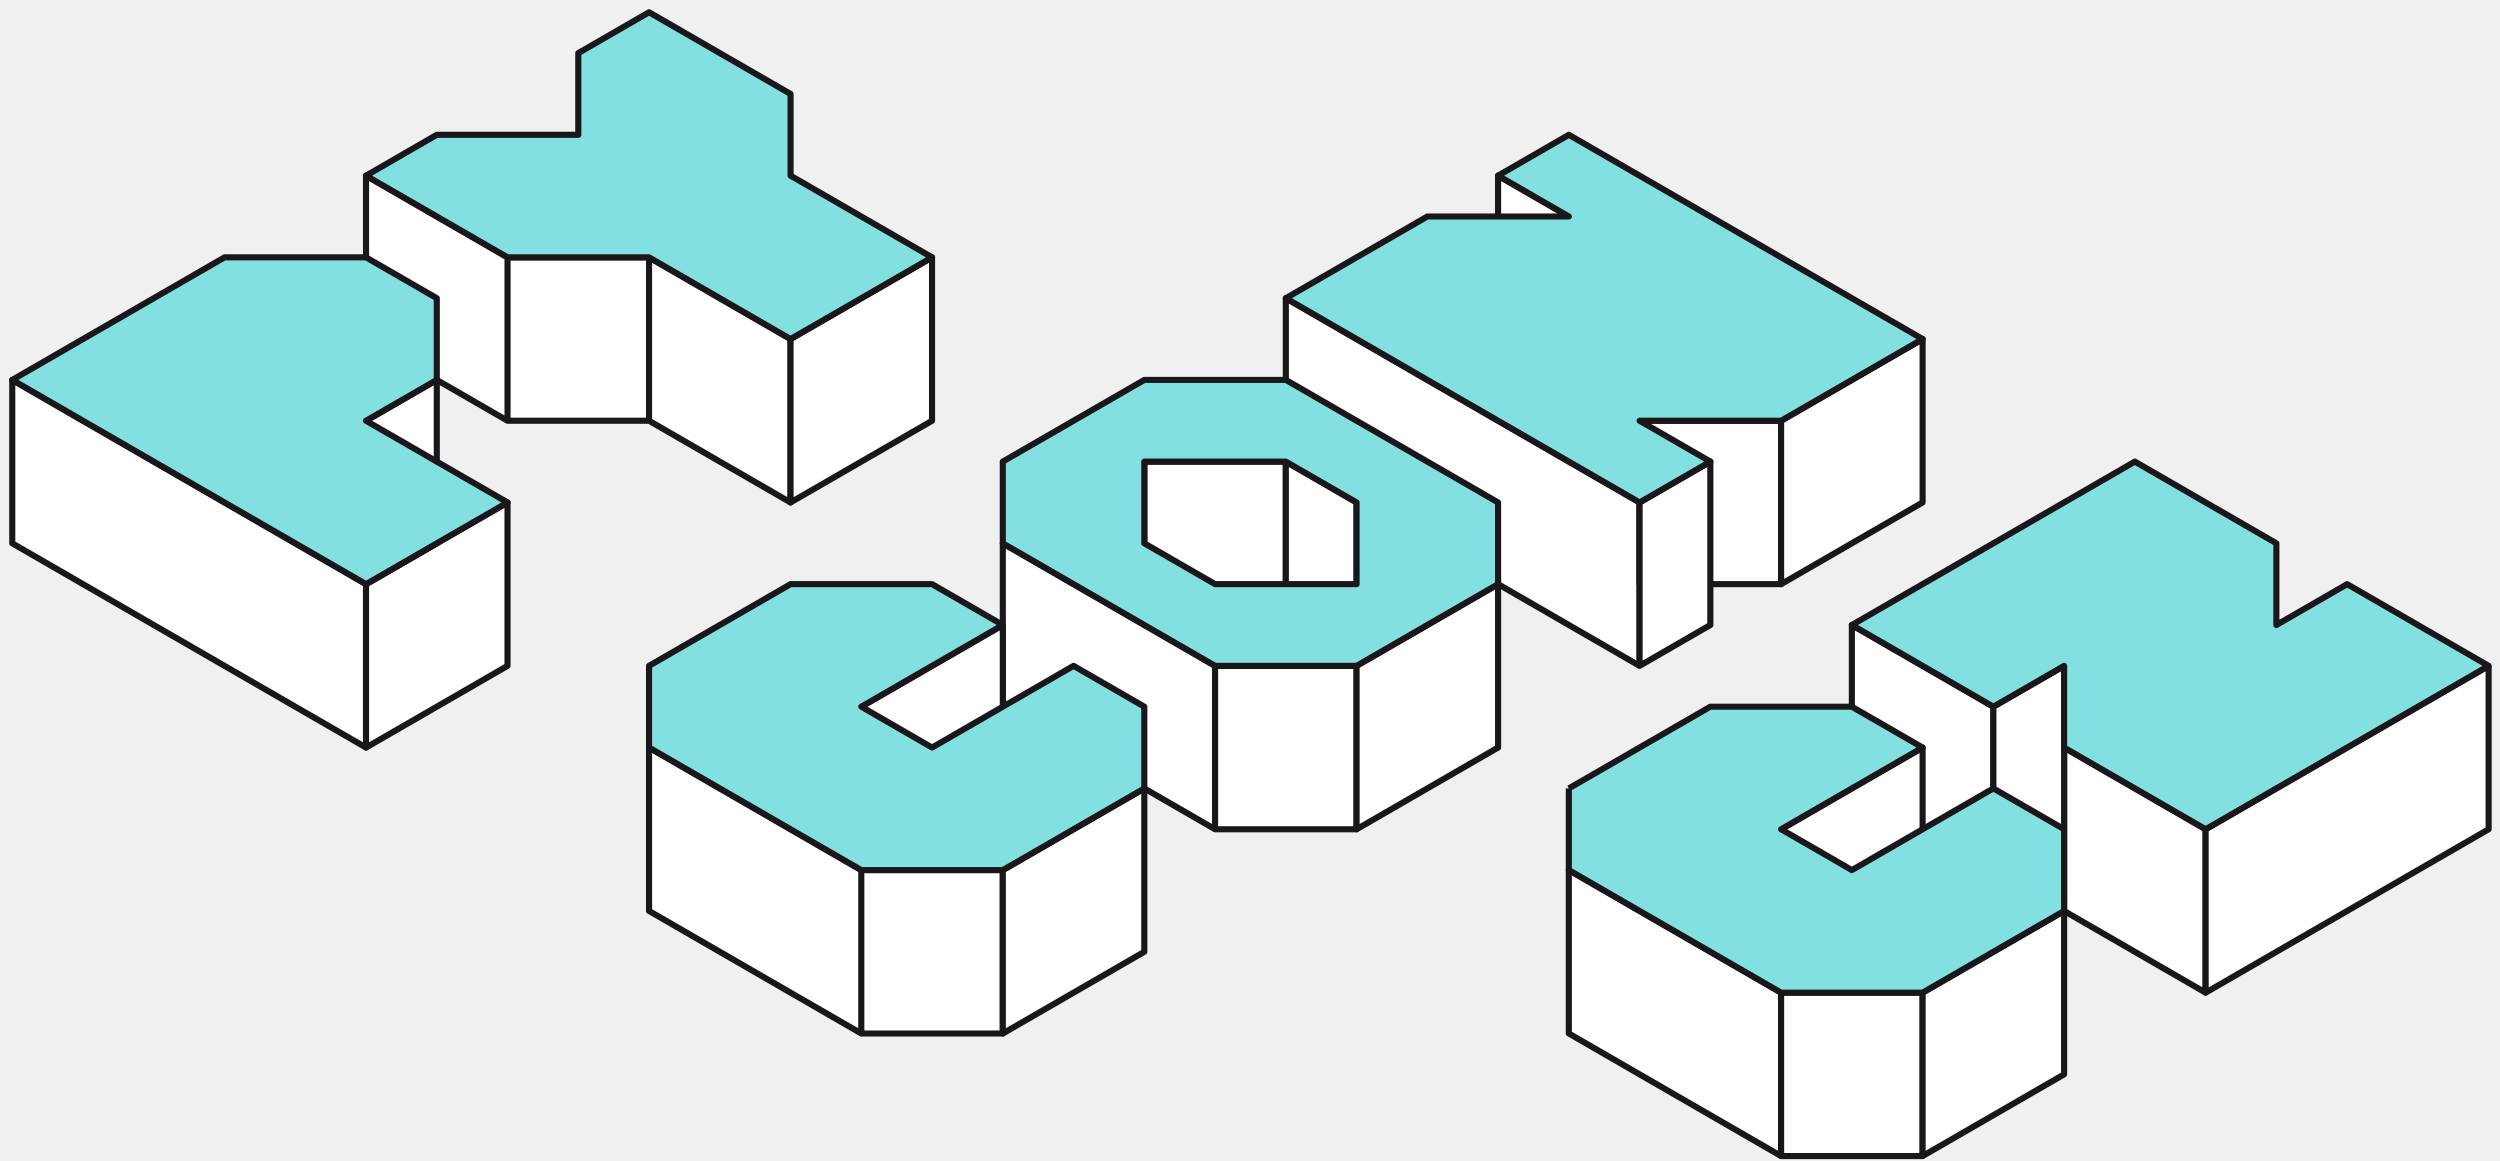
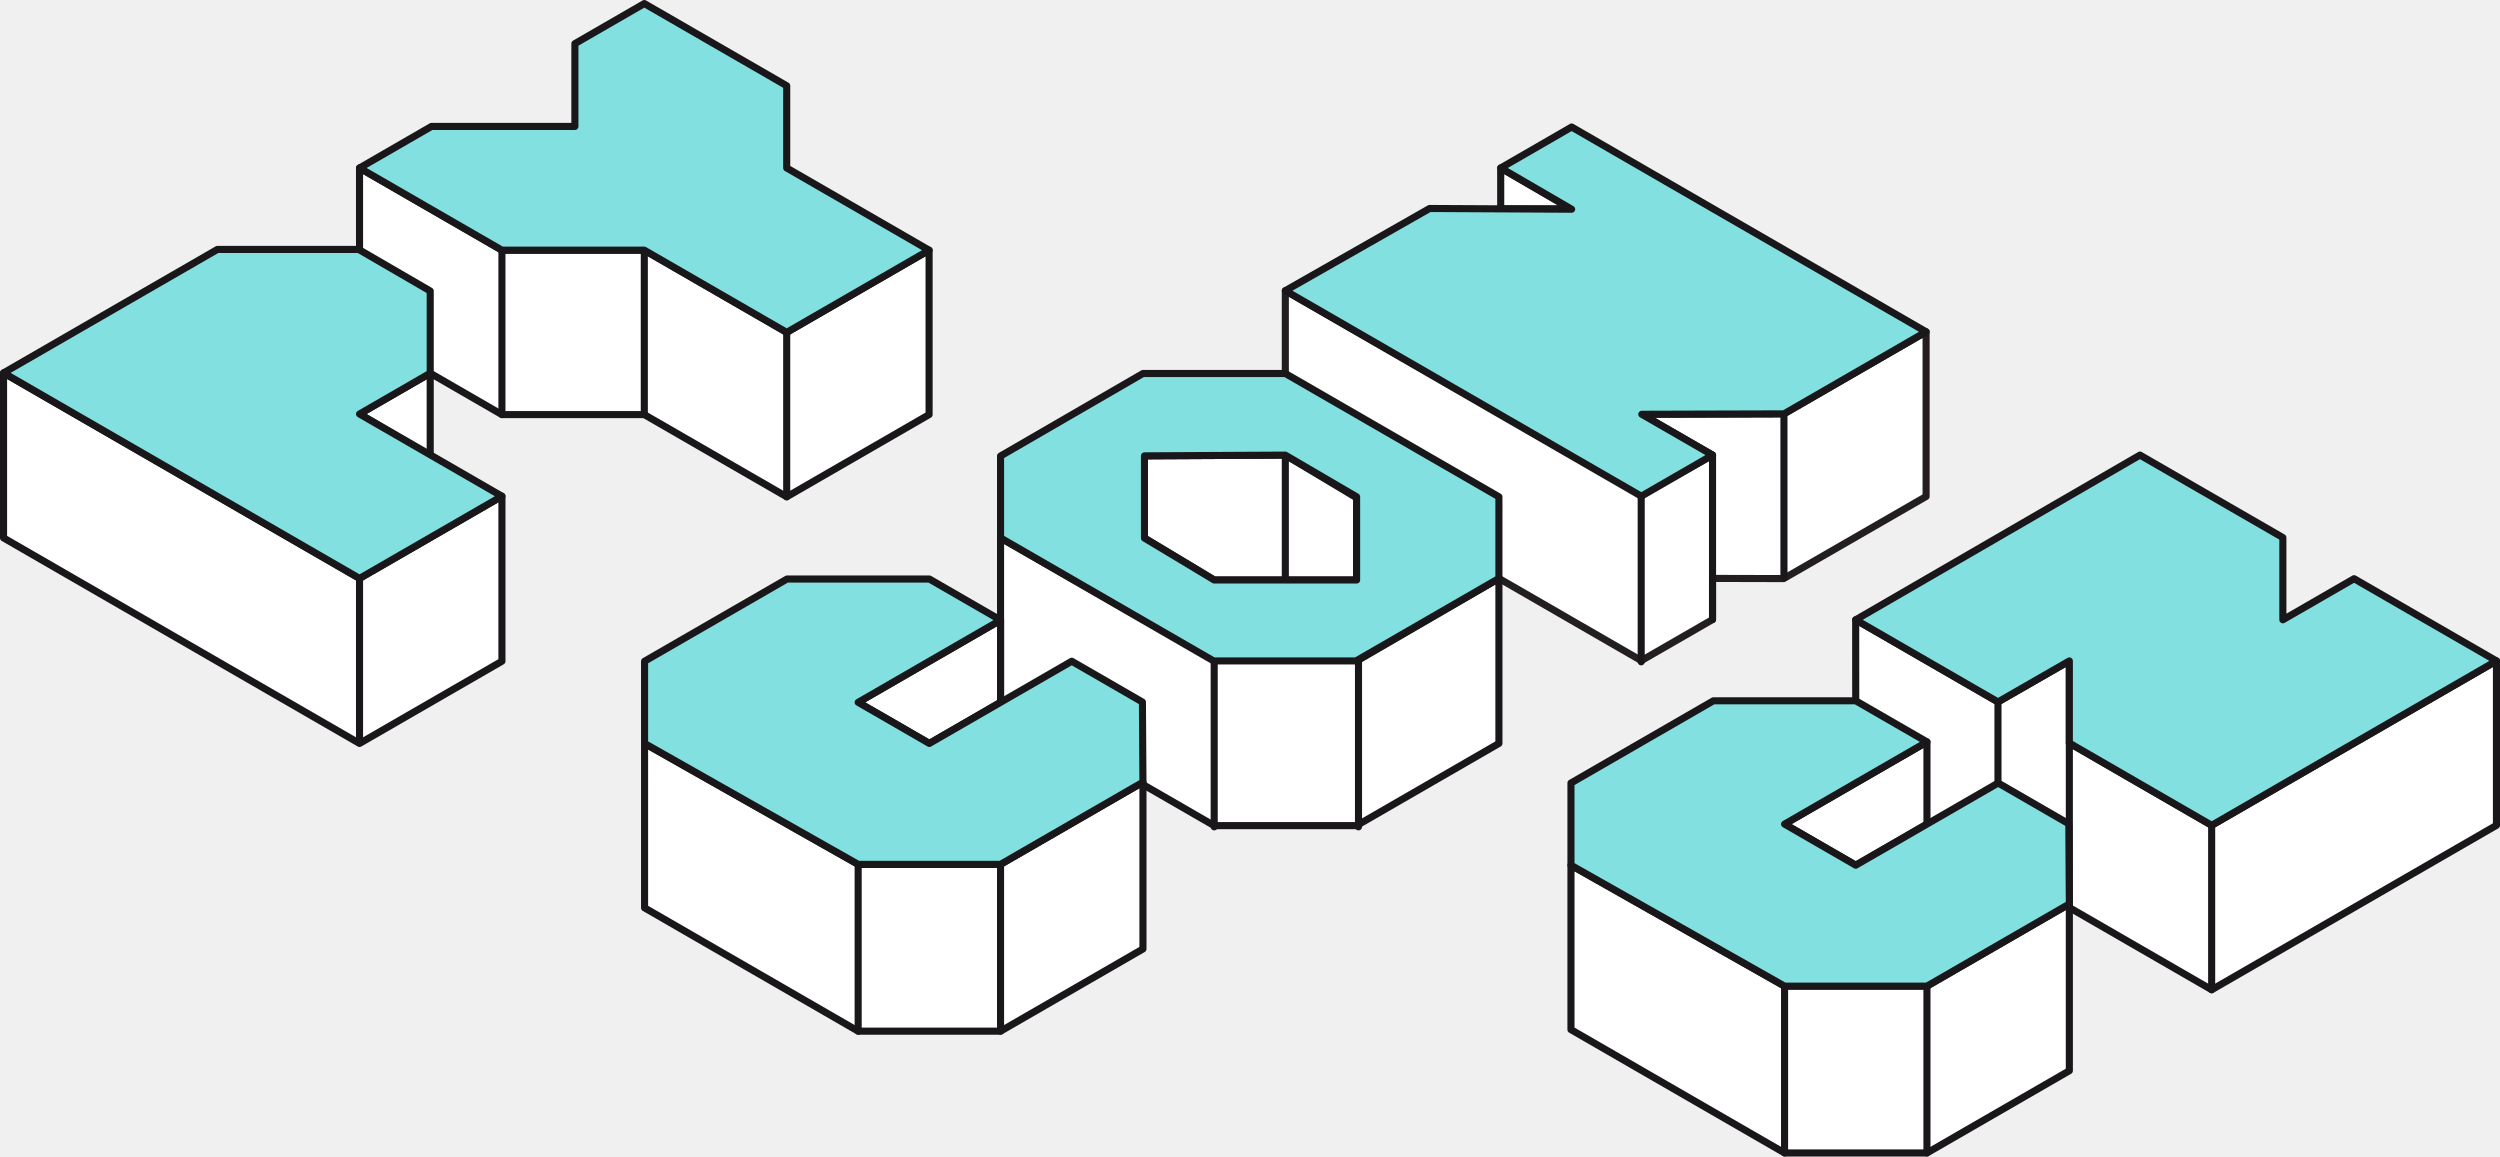
- <svg xmlns="http://www.w3.org/2000/svg" xmlns:xlink="http://www.w3.org/1999/xlink" version="1.1" x="0px" y="0px" width="612" height="284" viewBox="0 0 612 284" enable-background="new 0 0 841.891 595.28" xml:space="preserve">
-   <style>
-     /*  */
-     path{stroke-linecap:butt;stroke-linejoin:round;stroke-miterlimit:4;stroke-opacity:1}
-     .border{stroke:#1a171b;stroke-width:1.5;}
-     .frame{fill:transparent;}
-     .side{fill:#fff;}
-     .top{fill:#82e1e0;}
-     svg:hover .top{fill:white;}
-     .grid{stroke:#b800cc;stroke-width:0.5;display:none;}
-     svg:hover .grid{display:block;}
-     /*.left{fill:#d4d4d4;}
-     .front{fill:#e4e4e4;}
-     .right{fill:#fcfcfc;}*/
-     /*  */
-     </style>
-   <symbol id="ltr" viewBox="0 0 612 284">
-     <path d="M3 93l51.962-30h34.64l17.32 10v20l-17.32 10 34.642 20-34.64 20zM89.603 43l34.64 20h34.642l34.64 20 34.642-20-34.64-20V23L158.884 3l-17.32 10v20h-34.642zM245.487 153l-17.32-10h-34.64l-34.642 20v20l51.96 30h34.642l34.64-20v-20l-17.32-10-34.64 20-17.32-10zM280.13 93l-34.644 20v20l51.963 30h34.64l34.64-20v-20l-51.96-30h-34.64zm0 20h34.64l17.32 10v20h-34.64l-17.32-10v-20zM436.013 103l34.64-20-86.602-50-17.32 10 17.32 10h-34.64l-34.64 20 86.603 50 17.32-10-17.32-10zM384.05 193v20l51.963 30h34.64l34.642-20v-20l-17.32-10-34.642 20-17.32-10 34.64-20-17.32-10h-34.64l-34.642 20M522.615 113l34.64 20v20l17.322-10 34.64 20-69.28 40-34.642-20v-20l-17.32 10-34.642-20z" />
-   </symbol>
-   <g class="border side">
-     <path class="left" d="M3 93v40l86.603 50v-40zM89.603 43v40l34.64 20V63zM158.885 103l34.64 20V83l-34.64-20v40M210.846 253l-51.96-30v-40l51.96 30zM245.487 133l51.962 30v40l-51.964-30zM366.73 43l17.32 10v40l-17.32-10zM384.05 213l51.963 30v40l-51.962-30zM401.372 163l-86.603-50V73l86.6 50v40M453.333 153l34.64 20v40l-34.64-20zM505.295 183l34.64 20v40l-34.64-20zM124.244 103h34.64V63h-34.64v40M210.846 213h34.64v40h-34.64zM297.45 163h34.64v40h-34.64z" />
-     <path class="front" d="M314.77 113v40h-34.642v-40zM436.013 103h-34.64v40h34.64zM436.013 243h34.64v40h-34.64zM89.603 183l34.64-20v-40l-34.64 20z" />
-     <path class="right" d="M106.923 93v40l-17.32 10v-40zM193.526 83l34.64-20v40l-34.64 20V83M245.487 153v40l-34.64 20v-40zM280.128 193v40l-34.64 20v-40zM332.09 123l-17.32-10v40l17.32 10v-40M366.73 143v40l-34.64 20v-40l34.64-20M418.692 113v40l-17.32 10v-40zM470.654 83v40l-34.64 20v-40zM470.654 183l-34.64 20v40l34.64-20zM470.654 243l34.64-20v40l-34.64 20zM505.295 203v-40l-17.32 10v40zM609.218 163v40l-69.282 40v-40l69.282-40" />
+ <svg xmlns="http://www.w3.org/2000/svg" version="1.1" id="Layer_1" x="0px" y="0px" width="651.717" height="301.497" viewBox="0.0 0.0 651.717 301.497" enable-background="new 0 0 841.891 595.281" xml:space="preserve">
+   <defs id="defs85" />
+   <polygon stroke-miterlimit="10" points="516.551,268.296 533.985,258.539 516.696,248.565 551.439,248.462 586.179,228.405 586.179,268.656 551.363,288.724 533.985,288.679 533.985,298.736 516.578,308.773 429.578,258.544 429.578,218.359 " id="polygon5" style="fill:#ffffff;stroke:#231f20;stroke-width:1.735;stroke-linecap:round;stroke-linejoin:round;stroke-miterlimit:10" transform="matrix(1.066667,0,0,1.066667,-123.1496,-157.1409)" />
+   <polygon stroke-miterlimit="10" points="655.971,349.023 725.57,308.839 725.57,349.023 655.969,389.207 568.988,338.986 568.97,298.794 603.745,318.871 621.187,308.849 621.187,328.921 " id="polygon7" style="fill:#ffffff;stroke:#1a171b;stroke-width:1.735;stroke-linecap:round;stroke-linejoin:round;stroke-miterlimit:10" transform="matrix(1.066667,0,0,1.066667,-123.1496,-157.1409)" />
+   <polygon stroke-miterlimit="10" points="481.78,288.679 481.78,329.011 446.98,349.101 412.179,349.101 359.981,318.964 359.981,278.783 412.195,308.628 447.462,308.628 " id="polygon9" style="fill:#ffffff;stroke:#1a171b;stroke-width:1.735;stroke-linecap:round;stroke-linejoin:round;stroke-miterlimit:10" transform="matrix(1.066667,0,0,1.066667,-123.1496,-157.1409)" />
+   <polygon stroke-miterlimit="10" points="307.719,268.736 272.918,248.646 238.117,248.646 203.319,228.553 203.319,188.371 238.121,208.463 272.918,208.463 307.718,228.553 342.518,208.463 342.518,248.646 " id="polygon11" style="fill:#ffffff;stroke:#1a171b;stroke-width:1.735;stroke-linecap:round;stroke-linejoin:round;stroke-miterlimit:10" transform="matrix(1.066667,0,0,1.066667,-123.1496,-157.1409)" />
+   <g id="g13" transform="matrix(1.066667,0,0,1.066667,-123.1496,-157.1409)">
+     <polygon stroke-miterlimit="10" points="203.319,329.011 116.32,278.783 116.32,238.452 203.319,288.679 238.121,268.591 238.121,308.919 " id="polygon15" style="fill:#ffffff;stroke:#1a171b;stroke-width:1.735;stroke-linecap:round;stroke-linejoin:round;stroke-miterlimit:10" />
+     <polygon stroke-miterlimit="10" points="203.319,248.499 220.593,258.763 220.593,238.526 " id="polygon17" style="fill:#ffffff;stroke:#1a171b;stroke-width:1.735;stroke-linecap:round;stroke-linejoin:round;stroke-miterlimit:10" />
  </g>
-   <use class="top" xlink:href="#ltr" />
-   <path class="grid" d="M20.32 83l86.6 50M37.64 73l51.96 30M54.96 63l51.96 30m-86.6 10L89.6 63m-51.96 50l69.28-40m-51.96 50l34.64-20m-17.32 30l34.64-20M106.92 53l69.3-40m-51.98 50l69.3-40m-34.66 40l34.65-20M176.2 73l34.65-20m0 20l-69.3-40m.01-20l51.97 30m-86.61-10l51.96 30M158.88 183l69.3-40m-51.98 50l34.65-20m-17.32 30l34.64-20m-17.32 30l69.28-40M176.2 153l34.65 20m17.32 10l34.64 20m-103.93-40l86.6 50m-51.95-70l34.64 20m17.33 10l34.63 20M245.5 133l69.27-40m-51.97 50l17.33-10m51.97-30l-17.33 10m34.63 0l-17.3 10m-34.65 20l-17.32 10m17.32 10l69.28-40m-86.6-30l34.64 20m17.33 10l34.63 20m-34.63 0l17.3 10m-86.6-50l17.33 10m-34.63 0l34.63 20m17.32 10l34.64 20M332.1 83l69.27-40m17.33 10l-69.3 40m17.33 10L436 63m17.33 10l-69.28 40M332.1 63l69.27 40M349.4 53l86.6 50m-51.95-50l69.28 40M384.05 213l69.28-40m-51.96 50L436 203m-17.3 30l34.63-20M436 243l69.3-40m-103.93-20L436 203m17.33 10l34.64 20m-103.92-40l86.6 50m-51.95-70l34.63 20m17.32 10l34.64 20M505.3 163l51.96-30m0 20l-51.97 30m17.33 10l69.28-40m-121.25 10l69.3-40m-34.65 0l86.6 50m-103.93-40l86.6 50m-103.92-40l86.6 50" />
-   <use class="border frame" xlink:href="#ltr" />
+   <g id="g19" transform="matrix(1.066667,0,0,1.066667,-123.1496,-157.1409)">
+     <polygon stroke-miterlimit="10" points="394.781,338.472 394.781,379.238 359.981,399.332 325.182,399.332 272.98,369.193 272.982,329.011 325.182,358.564 359.98,358.564 " id="polygon21" style="fill:#ffffff;stroke:#1a171b;stroke-width:1.735;stroke-linecap:round;stroke-linejoin:round;stroke-miterlimit:10" />
+     <polygon stroke-miterlimit="10" points="359.98,298.875 359.98,318.964 342.58,329.011 325.182,318.966 " id="polygon23" style="fill:#ffffff;stroke:#1a171b;stroke-width:1.735;stroke-linecap:round;stroke-linejoin:round;stroke-miterlimit:10" />
+   </g>
+   <g id="g25" transform="matrix(1.066667,0,0,1.066667,-123.1496,-157.1409)">
+     <polygon stroke-miterlimit="10" points="621.187,368.234 621.187,409 586.388,429.093 551.589,429.093 499.387,398.955 499.388,358.773 551.589,388.326 586.386,388.326 " id="polygon27" style="fill:#ffffff;stroke:#1a171b;stroke-width:1.735;stroke-linecap:round;stroke-linejoin:round;stroke-miterlimit:10" />
+     <polygon stroke-miterlimit="10" points="586.386,328.636 586.386,348.726 568.986,358.773 551.589,348.728 " id="polygon29" style="fill:#ffffff;stroke:#1a171b;stroke-width:1.735;stroke-linecap:round;stroke-linejoin:round;stroke-miterlimit:10" />
+   </g>
+   <line stroke-miterlimit="10" x1="93.724" y1="150.783" x2="93.724" y2="192.257" id="line31" style="fill:none;stroke:#1a171b;stroke-width:1.85;stroke-linecap:round;stroke-linejoin:round;stroke-miterlimit:10" />
+   <line stroke-miterlimit="10" x1="130.846" y1="65.22" x2="130.846" y2="108.082" id="line33" style="fill:none;stroke:#1a171b;stroke-width:1.85;stroke-linecap:round;stroke-linejoin:round;stroke-miterlimit:10" />
+   <line stroke-miterlimit="10" x1="167.963" y1="65.22" x2="167.963" y2="108.082" id="line35" style="fill:none;stroke:#1a171b;stroke-width:1.85;stroke-linecap:round;stroke-linejoin:round;stroke-miterlimit:10" />
+   <line stroke-miterlimit="10" x1="205.083" y1="86.649" x2="205.083" y2="129.511" id="line37" style="fill:none;stroke:#1a171b;stroke-width:1.85;stroke-linecap:round;stroke-linejoin:round;stroke-miterlimit:10" />
+   <line stroke-miterlimit="10" x1="223.711" y1="225.328" x2="223.711" y2="268.813" id="line39" style="fill:none;stroke:#1a171b;stroke-width:1.85;stroke-linecap:round;stroke-linejoin:round;stroke-miterlimit:10" />
+   <line stroke-miterlimit="10" x1="260.829" y1="225.328" x2="260.829" y2="268.813" id="line41" style="fill:none;stroke:#1a171b;stroke-width:1.85;stroke-linecap:round;stroke-linejoin:round;stroke-miterlimit:10" />
+   <line stroke-miterlimit="10" x1="465.212" y1="257.074" x2="465.212" y2="300.558" id="line43" style="fill:none;stroke:#1a171b;stroke-width:1.85;stroke-linecap:round;stroke-linejoin:round;stroke-miterlimit:10" />
+   <line stroke-miterlimit="10" x1="502.329" y1="257.074" x2="502.329" y2="300.558" id="line45" style="fill:none;stroke:#1a171b;stroke-width:1.85;stroke-linecap:round;stroke-linejoin:round;stroke-miterlimit:10" />
+   <line stroke-miterlimit="10" x1="316.525" y1="172.062" x2="316.525" y2="215.548" id="line47" style="fill:none;stroke:#1a171b;stroke-width:1.85;stroke-linecap:round;stroke-linejoin:round;stroke-miterlimit:10" />
+   <line stroke-miterlimit="10" x1="354.143" y1="172.062" x2="354.143" y2="215.548" id="line49" style="fill:none;stroke:#1a171b;stroke-width:1.85;stroke-linecap:round;stroke-linejoin:round;stroke-miterlimit:10" />
+   <line stroke-miterlimit="10" x1="576.551" y1="215.15" x2="576.551" y2="258.013" id="line51" style="fill:none;stroke:#1a171b;stroke-width:1.85;stroke-linecap:round;stroke-linejoin:round;stroke-miterlimit:10" />
+   <line stroke-miterlimit="10" x1="539.45" y1="193.717" x2="539.45" y2="236.582" id="line53" style="fill:none;stroke:#1a171b;stroke-width:1.85;stroke-linecap:round;stroke-linejoin:round;stroke-miterlimit:10" />
+   <line stroke-miterlimit="10" x1="520.845" y1="182.919" x2="520.845" y2="225.782" id="line55" style="fill:none;stroke:#1a171b;stroke-width:1.85;stroke-linecap:round;stroke-linejoin:round;stroke-miterlimit:10" />
+   <line stroke-miterlimit="10" x1="427.838" y1="129.042" x2="427.838" y2="172.53" id="line57" style="fill:none;stroke:#1a171b;stroke-width:1.85;stroke-linecap:round;stroke-linejoin:round;stroke-miterlimit:10" />
+   <line stroke-miterlimit="10" x1="446.435" y1="118.634" x2="446.435" y2="161.511" id="line59" style="fill:none;stroke:#1a171b;stroke-width:1.85;stroke-linecap:round;stroke-linejoin:round;stroke-miterlimit:10" />
+   <line stroke-miterlimit="10" x1="465.052" y1="107.885" x2="465.052" y2="150.628" id="line61" style="fill:none;stroke:#1a171b;stroke-width:1.85;stroke-linecap:round;stroke-linejoin:round;stroke-miterlimit:10" />
+   <polygon stroke-miterlimit="10" points="412.197,289.07 446.998,289.07 446.998,268.986 429.578,258.544 395.15,258.728 395.15,278.82 " id="polygon63" style="fill:#ffffff;stroke:#1a171b;stroke-width:1.735;stroke-linecap:round;stroke-linejoin:round;stroke-miterlimit:10" transform="matrix(1.066667,0,0,1.066667,-123.1496,-157.1409)" />
+   <line stroke-miterlimit="10" x1="335.067" y1="118.639" x2="335.067" y2="150.786" id="line65" style="fill:none;stroke:#1a171b;stroke-width:1.85;stroke-linecap:round;stroke-linejoin:round;stroke-miterlimit:10" />
+   <polygon stroke-miterlimit="10" points="499.387,198.359 482.216,188.371 482.216,198.359 " id="polygon67" style="fill:#ffffff;stroke:#1a171b;stroke-width:1.735;stroke-linecap:round;stroke-linejoin:round;stroke-miterlimit:10" transform="matrix(1.066667,0,0,1.066667,-123.1496,-157.1409)" />
+   <polygon stroke-miterlimit="10" points="482.216,188.371 499.55,198.452 464.841,198.27 429.578,218.359 516.576,268.587 533.985,258.539 516.696,248.565 551.439,248.462 586.179,228.405 499.55,178.362 " id="polygon69" style="fill:#82E1E0;stroke:#1a171b;stroke-width:1.735;stroke-linecap:round;stroke-linejoin:round;stroke-miterlimit:10" transform="matrix(1.066667,0,0,1.066667,-123.1496,-157.1409)" />
+   <polygon stroke-miterlimit="10" points="359.981,298.873 325.182,318.966 342.58,329.011 377.381,308.919 394.652,318.894 394.781,338.472 359.98,358.564 325.182,358.564 272.982,329.011 272.982,308.921 307.783,288.83 342.581,288.83 " id="polygon71" style="fill:#82E1E0;stroke:#1a171b;stroke-width:1.735;stroke-linecap:round;stroke-linejoin:round;stroke-miterlimit:10" transform="matrix(1.066667,0,0,1.066667,-123.1496,-157.1409)" />
+   <polygon stroke-miterlimit="10" points="586.388,328.636 551.589,348.728 568.986,358.773 603.787,338.681 621.058,348.656 621.187,368.234 586.386,388.326 551.589,388.326 499.388,358.773 499.388,338.683 534.19,318.591 568.988,318.591 " id="polygon73" style="fill:#82E1E0;stroke:#1a171b;stroke-width:1.735;stroke-linecap:round;stroke-linejoin:round;stroke-miterlimit:10" transform="matrix(1.066667,0,0,1.066667,-123.1496,-157.1409)" />
+   <polygon stroke-miterlimit="10" points="621.187,308.849 621.187,328.921 655.971,349.023 725.57,308.839 690.769,288.75 673.369,298.794 673.369,278.701 638.444,258.539 568.974,298.794 603.745,318.871 " id="polygon75" style="fill:#82E1E0;stroke:#1a171b;stroke-width:1.735;stroke-linecap:round;stroke-linejoin:round;stroke-miterlimit:10" transform="matrix(1.066667,0,0,1.066667,-123.1496,-157.1409)" />
+   <path stroke-miterlimit="10" d="m 335.069,97.365 h -37.119 l -37.12,21.509 v 21.355 l 55.54,32.068 h 37.122 l 37.254,-21.513 v -21.273 z m 18.579,53.836 h -37.121 l -18.183,-10.933 v -21.431 l 36.723,-0.196 18.581,10.87 z" id="path77" style="fill:#82E1E0;stroke:#1a171b;stroke-width:1.85;stroke-linecap:round;stroke-linejoin:round;stroke-miterlimit:10" />
+   <polygon stroke-miterlimit="10" points="307.718,228.553 342.518,208.463 307.719,188.371 307.719,168.278 272.918,148.187 255.953,157.982 255.953,178.218 220.904,178.218 203.319,188.371 238.121,208.463 272.918,208.463 " id="polygon79" style="fill:#82E1E0;stroke:#1a171b;stroke-width:1.735;stroke-linecap:round;stroke-linejoin:round;stroke-miterlimit:10" transform="matrix(1.066667,0,0,1.066667,-123.1496,-157.1409)" />
+   <polygon stroke-miterlimit="10" points="116.32,238.451 203.321,288.679 238.122,268.591 203.321,248.499 220.594,238.525 220.594,218.433 203.104,208.278 168.578,208.28 " id="polygon81" style="fill:#82E1E0;stroke:#1a171b;stroke-width:1.735;stroke-linecap:round;stroke-linejoin:round;stroke-miterlimit:10" transform="matrix(1.066667,0,0,1.066667,-123.1496,-157.1409)" />
</svg>
